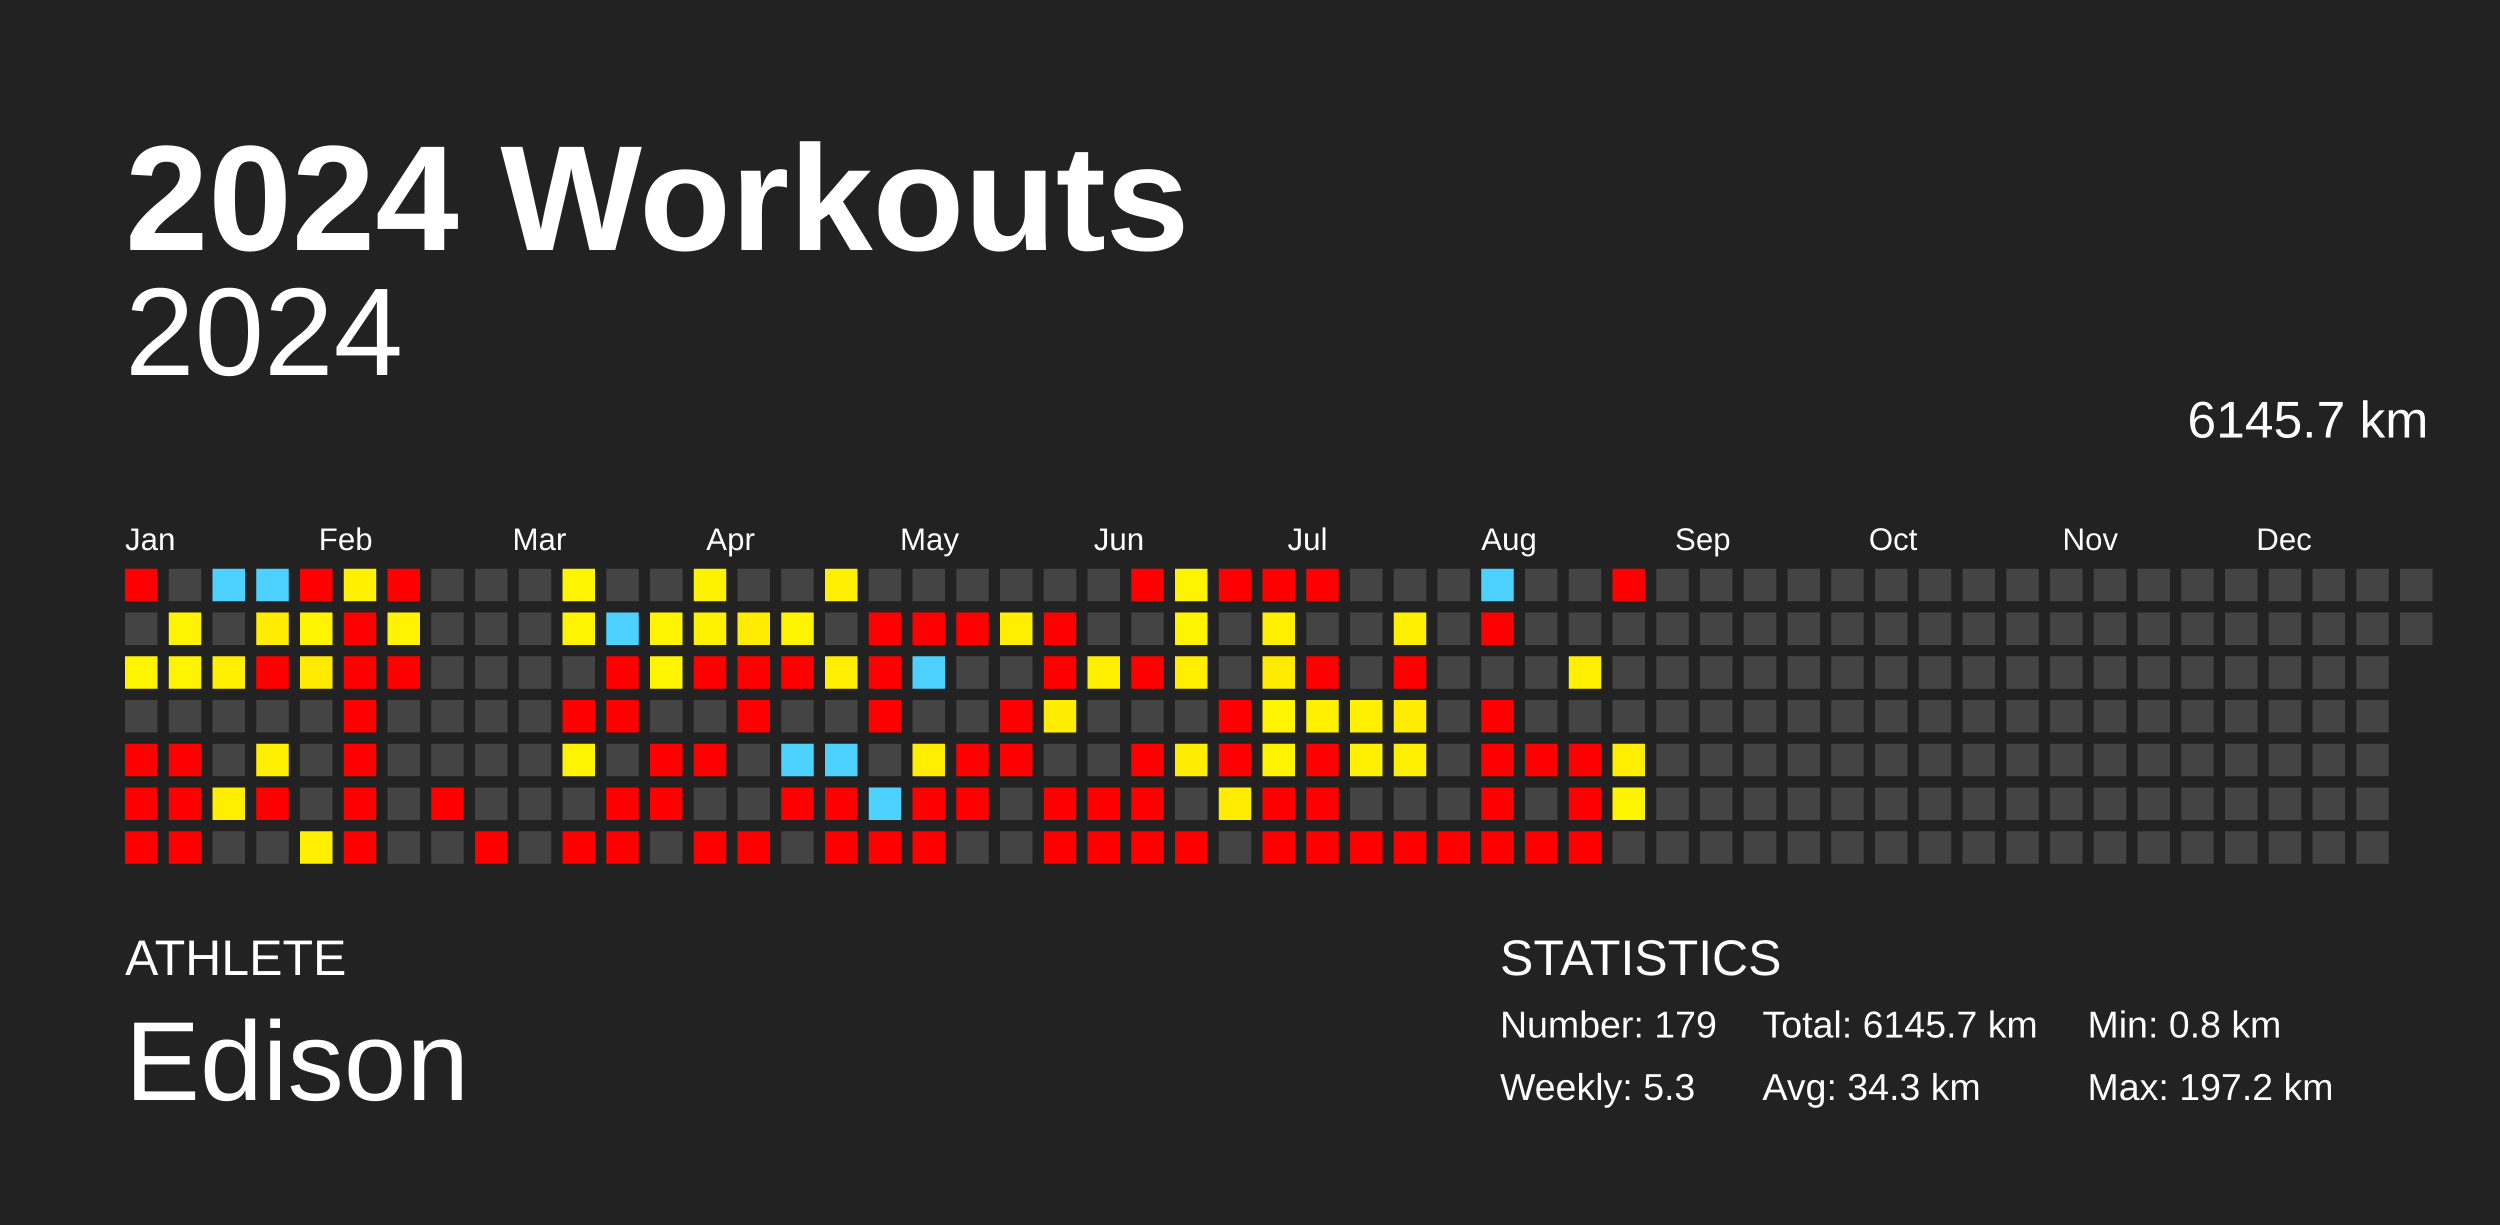
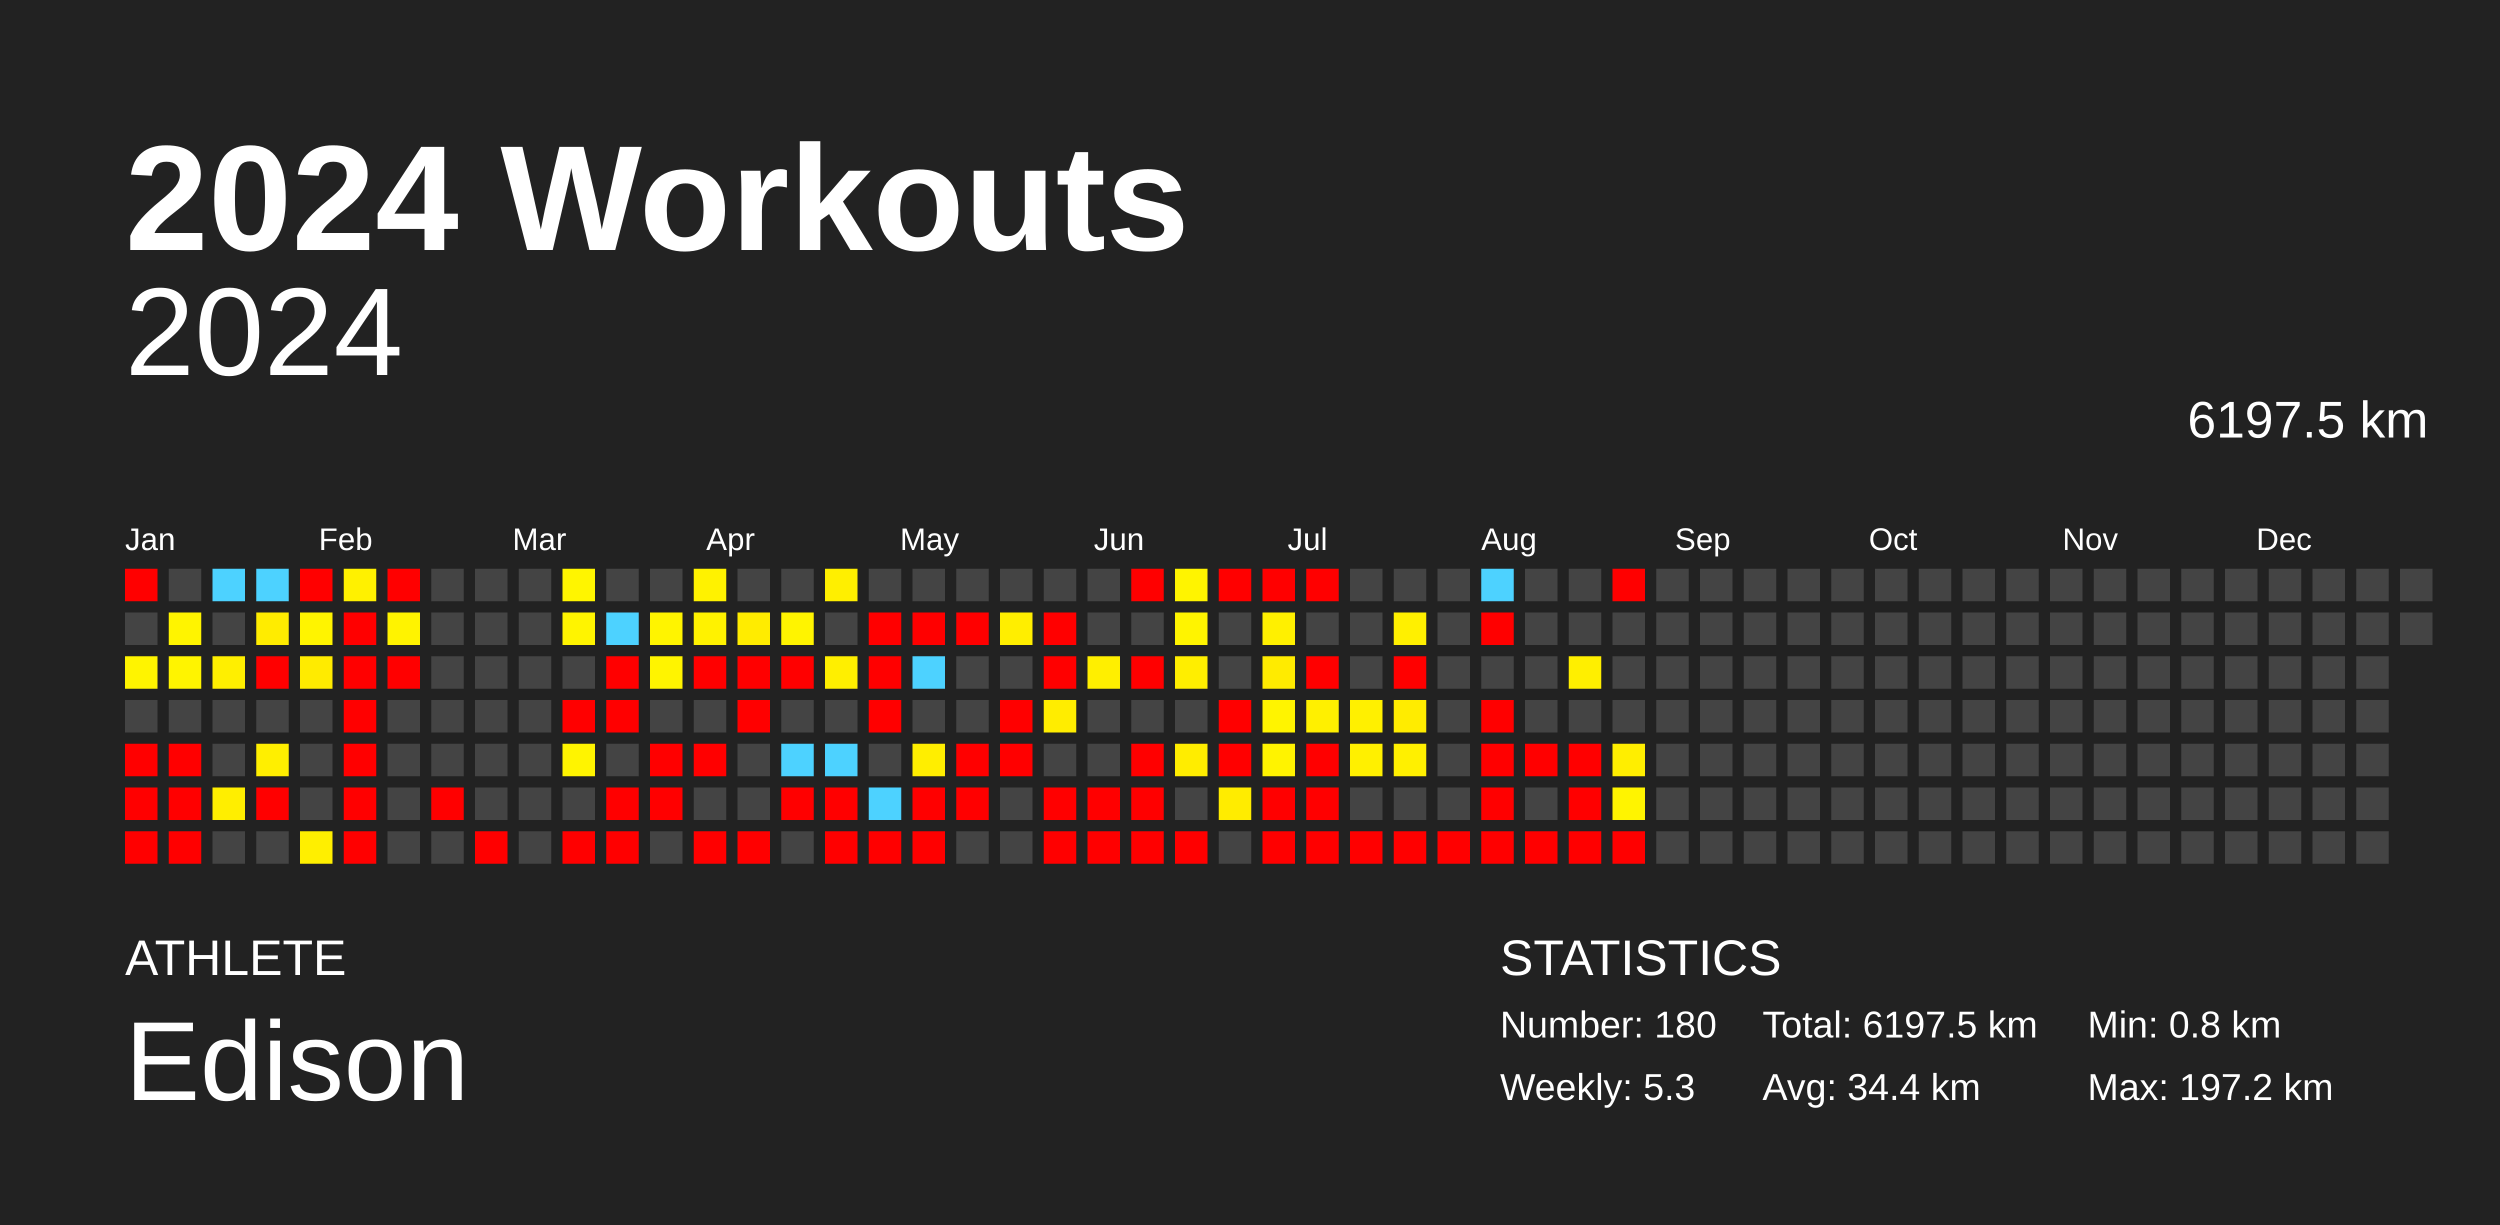
<svg xmlns="http://www.w3.org/2000/svg" baseProfile="full" height="98mm" version="1.1" viewBox="0,0,200,98" width="200mm">
  <defs />
  <rect fill="#222222" height="98" width="200" x="0" y="0" />
  <text fill="#FFFFFF" style="font-size:12px; font-family:Arial; font-weight:bold;" x="10" y="20">2024 Workouts</text>
  <text fill="#FFFFFF" style="font-size:4px; font-family:Arial" x="10" y="78">ATHLETE</text>
  <text fill="#FFFFFF" style="font-size:9px; font-family:Arial" x="10" y="88">Edison</text>
  <text fill="#FFFFFF" style="font-size:4px; font-family:Arial" x="120" y="78">STATISTICS</text>
-   <text fill="#FFFFFF" style="font-size:3px; font-family:Arial" x="120" y="83">Number: 179</text>
+   <text fill="#FFFFFF" style="font-size:3px; font-family:Arial" x="120" y="83">Number: 180</text>
  <text fill="#FFFFFF" style="font-size:3px; font-family:Arial" x="120" y="88">Weekly: 5.3</text>
-   <text fill="#FFFFFF" style="font-size:3px; font-family:Arial" x="141" y="83">Total: 6145.7 km</text>
-   <text fill="#FFFFFF" style="font-size:3px; font-family:Arial" x="141" y="88">Avg: 34.3 km</text>
+   <text fill="#FFFFFF" style="font-size:3px; font-family:Arial" x="141" y="83">Total: 6197.5 km</text>
+   <text fill="#FFFFFF" style="font-size:3px; font-family:Arial" x="141" y="88">Avg: 34.4 km</text>
  <text fill="#FFFFFF" style="font-size:3px; font-family:Arial" x="167" y="83">Min: 0.8 km</text>
  <text fill="#FFFFFF" style="font-size:3px; font-family:Arial" x="167" y="88">Max: 197.2 km</text>
  <text alignment-baseline="hanging" fill="#FFFFFF" style="font-size:10.0px; font-family:Arial;" x="10" y="30">2024</text>
-   <text alignment-baseline="hanging" fill="#FFFFFF" style="font-size:4.125px; font-family:Arial;" x="175" y="35">6145.7 km</text>
+   <text alignment-baseline="hanging" fill="#FFFFFF" style="font-size:4.125px; font-family:Arial;" x="175" y="35">6197.5 km</text>
  <text fill="#FFFFFF" style="font-size:2.5px; font-family:Arial" x="10.0" y="44">Jan</text>
  <text fill="#FFFFFF" style="font-size:2.5px; font-family:Arial" x="25.5" y="44">Feb</text>
  <text fill="#FFFFFF" style="font-size:2.5px; font-family:Arial" x="41.0" y="44">Mar</text>
  <text fill="#FFFFFF" style="font-size:2.5px; font-family:Arial" x="56.5" y="44">Apr</text>
  <text fill="#FFFFFF" style="font-size:2.5px; font-family:Arial" x="72.0" y="44">May</text>
  <text fill="#FFFFFF" style="font-size:2.5px; font-family:Arial" x="87.5" y="44">Jun</text>
  <text fill="#FFFFFF" style="font-size:2.5px; font-family:Arial" x="103.0" y="44">Jul</text>
  <text fill="#FFFFFF" style="font-size:2.5px; font-family:Arial" x="118.5" y="44">Aug</text>
  <text fill="#FFFFFF" style="font-size:2.5px; font-family:Arial" x="134.0" y="44">Sep</text>
  <text fill="#FFFFFF" style="font-size:2.5px; font-family:Arial" x="149.5" y="44">Oct</text>
  <text fill="#FFFFFF" style="font-size:2.5px; font-family:Arial" x="165.0" y="44">Nov</text>
  <text fill="#FFFFFF" style="font-size:2.5px; font-family:Arial" x="180.5" y="44">Dec</text>
  <rect fill="red" height="2.6" width="2.6" x="10.0" y="45.5" />
  <rect fill="#444444" height="2.6" width="2.6" x="10.0" y="49.0" />
  <rect fill="#fff400" height="2.6" width="2.6" x="10.0" y="52.5" />
  <rect fill="#444444" height="2.6" width="2.6" x="10.0" y="56.0" />
  <rect fill="red" height="2.6" width="2.6" x="10.0" y="59.5" />
  <rect fill="red" height="2.6" width="2.6" x="10.0" y="63.0" />
  <rect fill="red" height="2.6" width="2.6" x="10.0" y="66.5" />
  <rect fill="#444444" height="2.6" width="2.6" x="13.5" y="45.5" />
  <rect fill="#fff400" height="2.6" width="2.6" x="13.5" y="49.0" />
  <rect fill="#fff400" height="2.6" width="2.6" x="13.5" y="52.5" />
  <rect fill="#444444" height="2.6" width="2.6" x="13.5" y="56.0" />
  <rect fill="red" height="2.6" width="2.6" x="13.5" y="59.5" />
  <rect fill="red" height="2.6" width="2.6" x="13.5" y="63.0" />
  <rect fill="red" height="2.6" width="2.6" x="13.5" y="66.5" />
  <rect fill="#4dd2ff" height="2.6" width="2.6" x="17.0" y="45.5" />
  <rect fill="#444444" height="2.6" width="2.6" x="17.0" y="49.0" />
  <rect fill="#ffef00" height="2.6" width="2.6" x="17.0" y="52.5" />
  <rect fill="#444444" height="2.6" width="2.6" x="17.0" y="56.0" />
  <rect fill="#444444" height="2.6" width="2.6" x="17.0" y="59.5" />
  <rect fill="#ffee00" height="2.6" width="2.6" x="17.0" y="63.0" />
  <rect fill="#444444" height="2.6" width="2.6" x="17.0" y="66.5" />
  <rect fill="#4dd2ff" height="2.6" width="2.6" x="20.5" y="45.5" />
  <rect fill="#ffec00" height="2.6" width="2.6" x="20.5" y="49.0" />
  <rect fill="red" height="2.6" width="2.6" x="20.5" y="52.5" />
  <rect fill="#444444" height="2.6" width="2.6" x="20.5" y="56.0" />
  <rect fill="#ffef00" height="2.6" width="2.6" x="20.5" y="59.5" />
  <rect fill="red" height="2.6" width="2.6" x="20.5" y="63.0" />
  <rect fill="#444444" height="2.6" width="2.6" x="20.5" y="66.5" />
  <rect fill="red" height="2.6" width="2.6" x="24.0" y="45.5" />
  <rect fill="#fff400" height="2.6" width="2.6" x="24.0" y="49.0" />
  <rect fill="#ffeb00" height="2.6" width="2.6" x="24.0" y="52.5" />
  <rect fill="#444444" height="2.6" width="2.6" x="24.0" y="56.0" />
  <rect fill="#444444" height="2.6" width="2.6" x="24.0" y="59.5" />
  <rect fill="#444444" height="2.6" width="2.6" x="24.0" y="63.0" />
  <rect fill="#ffef00" height="2.6" width="2.6" x="24.0" y="66.5" />
  <rect fill="#fff100" height="2.6" width="2.6" x="27.5" y="45.5" />
  <rect fill="red" height="2.6" width="2.6" x="27.5" y="49.0" />
  <rect fill="red" height="2.6" width="2.6" x="27.5" y="52.5" />
  <rect fill="red" height="2.6" width="2.6" x="27.5" y="56.0" />
  <rect fill="red" height="2.6" width="2.6" x="27.5" y="59.5" />
  <rect fill="red" height="2.6" width="2.6" x="27.5" y="63.0" />
  <rect fill="red" height="2.6" width="2.6" x="27.5" y="66.5" />
  <rect fill="red" height="2.6" width="2.6" x="31.0" y="45.5" />
  <rect fill="#fff300" height="2.6" width="2.6" x="31.0" y="49.0" />
  <rect fill="red" height="2.6" width="2.6" x="31.0" y="52.5" />
  <rect fill="#444444" height="2.6" width="2.6" x="31.0" y="56.0" />
  <rect fill="#444444" height="2.6" width="2.6" x="31.0" y="59.5" />
  <rect fill="#444444" height="2.6" width="2.6" x="31.0" y="63.0" />
  <rect fill="#444444" height="2.6" width="2.6" x="31.0" y="66.5" />
  <rect fill="#444444" height="2.6" width="2.6" x="34.5" y="45.5" />
  <rect fill="#444444" height="2.6" width="2.6" x="34.5" y="49.0" />
  <rect fill="#444444" height="2.6" width="2.6" x="34.5" y="52.5" />
  <rect fill="#444444" height="2.6" width="2.6" x="34.5" y="56.0" />
  <rect fill="#444444" height="2.6" width="2.6" x="34.5" y="59.5" />
  <rect fill="red" height="2.6" width="2.6" x="34.5" y="63.0" />
  <rect fill="#444444" height="2.6" width="2.6" x="34.5" y="66.5" />
  <rect fill="#444444" height="2.6" width="2.6" x="38.0" y="45.5" />
  <rect fill="#444444" height="2.6" width="2.6" x="38.0" y="49.0" />
  <rect fill="#444444" height="2.6" width="2.6" x="38.0" y="52.5" />
  <rect fill="#444444" height="2.6" width="2.6" x="38.0" y="56.0" />
  <rect fill="#444444" height="2.6" width="2.6" x="38.0" y="59.5" />
  <rect fill="#444444" height="2.6" width="2.6" x="38.0" y="63.0" />
  <rect fill="red" height="2.6" width="2.6" x="38.0" y="66.5" />
  <rect fill="#444444" height="2.6" width="2.6" x="41.5" y="45.5" />
  <rect fill="#444444" height="2.6" width="2.6" x="41.5" y="49.0" />
  <rect fill="#444444" height="2.6" width="2.6" x="41.5" y="52.5" />
  <rect fill="#444444" height="2.6" width="2.6" x="41.5" y="56.0" />
  <rect fill="#444444" height="2.6" width="2.6" x="41.5" y="59.5" />
  <rect fill="#444444" height="2.6" width="2.6" x="41.5" y="63.0" />
  <rect fill="#444444" height="2.6" width="2.6" x="41.5" y="66.5" />
  <rect fill="#fff500" height="2.6" width="2.6" x="45.0" y="45.5" />
  <rect fill="#fff400" height="2.6" width="2.6" x="45.0" y="49.0" />
  <rect fill="#444444" height="2.6" width="2.6" x="45.0" y="52.5" />
  <rect fill="red" height="2.6" width="2.6" x="45.0" y="56.0" />
  <rect fill="#fff400" height="2.6" width="2.6" x="45.0" y="59.5" />
  <rect fill="#444444" height="2.6" width="2.6" x="45.0" y="63.0" />
  <rect fill="red" height="2.6" width="2.6" x="45.0" y="66.5" />
  <rect fill="#444444" height="2.6" width="2.6" x="48.5" y="45.5" />
  <rect fill="#4dd2ff" height="2.6" width="2.6" x="48.5" y="49.0" />
  <rect fill="red" height="2.6" width="2.6" x="48.5" y="52.5" />
  <rect fill="red" height="2.6" width="2.6" x="48.5" y="56.0" />
  <rect fill="#444444" height="2.6" width="2.6" x="48.5" y="59.5" />
  <rect fill="red" height="2.6" width="2.6" x="48.5" y="63.0" />
  <rect fill="red" height="2.6" width="2.6" x="48.5" y="66.5" />
  <rect fill="#444444" height="2.6" width="2.6" x="52.0" y="45.5" />
  <rect fill="#fff400" height="2.6" width="2.6" x="52.0" y="49.0" />
  <rect fill="#fff400" height="2.6" width="2.6" x="52.0" y="52.5" />
  <rect fill="#444444" height="2.6" width="2.6" x="52.0" y="56.0" />
  <rect fill="red" height="2.6" width="2.6" x="52.0" y="59.5" />
  <rect fill="red" height="2.6" width="2.6" x="52.0" y="63.0" />
  <rect fill="#444444" height="2.6" width="2.6" x="52.0" y="66.5" />
  <rect fill="#fff200" height="2.6" width="2.6" x="55.5" y="45.5" />
  <rect fill="#fff200" height="2.6" width="2.6" x="55.5" y="49.0" />
  <rect fill="red" height="2.6" width="2.6" x="55.5" y="52.5" />
  <rect fill="#444444" height="2.6" width="2.6" x="55.5" y="56.0" />
  <rect fill="red" height="2.6" width="2.6" x="55.5" y="59.5" />
  <rect fill="#444444" height="2.6" width="2.6" x="55.5" y="63.0" />
  <rect fill="red" height="2.6" width="2.6" x="55.5" y="66.5" />
  <rect fill="#444444" height="2.6" width="2.6" x="59.0" y="45.5" />
  <rect fill="#ffec00" height="2.6" width="2.6" x="59.0" y="49.0" />
  <rect fill="red" height="2.6" width="2.6" x="59.0" y="52.5" />
  <rect fill="red" height="2.6" width="2.6" x="59.0" y="56.0" />
  <rect fill="#444444" height="2.6" width="2.6" x="59.0" y="59.5" />
  <rect fill="#444444" height="2.6" width="2.6" x="59.0" y="63.0" />
  <rect fill="red" height="2.6" width="2.6" x="59.0" y="66.5" />
  <rect fill="#444444" height="2.6" width="2.6" x="62.5" y="45.5" />
  <rect fill="#fff400" height="2.6" width="2.6" x="62.5" y="49.0" />
  <rect fill="red" height="2.6" width="2.6" x="62.5" y="52.5" />
  <rect fill="#444444" height="2.6" width="2.6" x="62.5" y="56.0" />
  <rect fill="#4dd2ff" height="2.6" width="2.6" x="62.5" y="59.5" />
  <rect fill="red" height="2.6" width="2.6" x="62.5" y="63.0" />
  <rect fill="#444444" height="2.6" width="2.6" x="62.5" y="66.5" />
  <rect fill="#ffef00" height="2.6" width="2.6" x="66.0" y="45.5" />
  <rect fill="#444444" height="2.6" width="2.6" x="66.0" y="49.0" />
  <rect fill="#ffef00" height="2.6" width="2.6" x="66.0" y="52.5" />
  <rect fill="#444444" height="2.6" width="2.6" x="66.0" y="56.0" />
  <rect fill="#4dd2ff" height="2.6" width="2.6" x="66.0" y="59.5" />
  <rect fill="red" height="2.6" width="2.6" x="66.0" y="63.0" />
  <rect fill="red" height="2.6" width="2.6" x="66.0" y="66.5" />
  <rect fill="#444444" height="2.6" width="2.6" x="69.5" y="45.5" />
  <rect fill="red" height="2.6" width="2.6" x="69.5" y="49.0" />
  <rect fill="red" height="2.6" width="2.6" x="69.5" y="52.5" />
  <rect fill="red" height="2.6" width="2.6" x="69.5" y="56.0" />
  <rect fill="#444444" height="2.6" width="2.6" x="69.5" y="59.5" />
  <rect fill="#4dd2ff" height="2.6" width="2.6" x="69.5" y="63.0" />
  <rect fill="red" height="2.6" width="2.6" x="69.5" y="66.5" />
  <rect fill="#444444" height="2.6" width="2.6" x="73.0" y="45.5" />
  <rect fill="red" height="2.6" width="2.6" x="73.0" y="49.0" />
  <rect fill="#4dd2ff" height="2.6" width="2.6" x="73.0" y="52.5" />
  <rect fill="#444444" height="2.6" width="2.6" x="73.0" y="56.0" />
  <rect fill="#ffee00" height="2.6" width="2.6" x="73.0" y="59.5" />
  <rect fill="red" height="2.6" width="2.6" x="73.0" y="63.0" />
  <rect fill="red" height="2.6" width="2.6" x="73.0" y="66.5" />
  <rect fill="#444444" height="2.6" width="2.6" x="76.5" y="45.5" />
  <rect fill="red" height="2.6" width="2.6" x="76.5" y="49.0" />
  <rect fill="#444444" height="2.6" width="2.6" x="76.5" y="52.5" />
  <rect fill="#444444" height="2.6" width="2.6" x="76.5" y="56.0" />
  <rect fill="red" height="2.6" width="2.6" x="76.5" y="59.5" />
  <rect fill="red" height="2.6" width="2.6" x="76.5" y="63.0" />
  <rect fill="#444444" height="2.6" width="2.6" x="76.5" y="66.5" />
  <rect fill="#444444" height="2.6" width="2.6" x="80.0" y="45.5" />
  <rect fill="#ffee00" height="2.6" width="2.6" x="80.0" y="49.0" />
  <rect fill="#444444" height="2.6" width="2.6" x="80.0" y="52.5" />
  <rect fill="red" height="2.6" width="2.6" x="80.0" y="56.0" />
  <rect fill="red" height="2.6" width="2.6" x="80.0" y="59.5" />
  <rect fill="#444444" height="2.6" width="2.6" x="80.0" y="63.0" />
  <rect fill="#444444" height="2.6" width="2.6" x="80.0" y="66.5" />
  <rect fill="#444444" height="2.6" width="2.6" x="83.5" y="45.5" />
  <rect fill="red" height="2.6" width="2.6" x="83.5" y="49.0" />
  <rect fill="red" height="2.6" width="2.6" x="83.5" y="52.5" />
  <rect fill="#ffed00" height="2.6" width="2.6" x="83.5" y="56.0" />
  <rect fill="#444444" height="2.6" width="2.6" x="83.5" y="59.5" />
  <rect fill="red" height="2.6" width="2.6" x="83.5" y="63.0" />
  <rect fill="red" height="2.6" width="2.6" x="83.5" y="66.5" />
  <rect fill="#444444" height="2.6" width="2.6" x="87.0" y="45.5" />
  <rect fill="#444444" height="2.6" width="2.6" x="87.0" y="49.0" />
  <rect fill="#ffef00" height="2.6" width="2.6" x="87.0" y="52.5" />
  <rect fill="#444444" height="2.6" width="2.6" x="87.0" y="56.0" />
  <rect fill="#444444" height="2.6" width="2.6" x="87.0" y="59.5" />
  <rect fill="red" height="2.6" width="2.6" x="87.0" y="63.0" />
  <rect fill="red" height="2.6" width="2.6" x="87.0" y="66.5" />
  <rect fill="red" height="2.6" width="2.6" x="90.5" y="45.5" />
  <rect fill="#444444" height="2.6" width="2.6" x="90.5" y="49.0" />
  <rect fill="red" height="2.6" width="2.6" x="90.5" y="52.5" />
  <rect fill="#444444" height="2.6" width="2.6" x="90.5" y="56.0" />
  <rect fill="red" height="2.6" width="2.6" x="90.5" y="59.5" />
  <rect fill="red" height="2.6" width="2.6" x="90.5" y="63.0" />
  <rect fill="red" height="2.6" width="2.6" x="90.5" y="66.5" />
  <rect fill="#fff400" height="2.6" width="2.6" x="94.0" y="45.5" />
  <rect fill="#fff400" height="2.6" width="2.6" x="94.0" y="49.0" />
  <rect fill="#ffee00" height="2.6" width="2.6" x="94.0" y="52.5" />
  <rect fill="#444444" height="2.6" width="2.6" x="94.0" y="56.0" />
  <rect fill="#ffed00" height="2.6" width="2.6" x="94.0" y="59.5" />
  <rect fill="#444444" height="2.6" width="2.6" x="94.0" y="63.0" />
  <rect fill="red" height="2.6" width="2.6" x="94.0" y="66.5" />
  <rect fill="red" height="2.6" width="2.6" x="97.5" y="45.5" />
  <rect fill="#444444" height="2.6" width="2.6" x="97.5" y="49.0" />
  <rect fill="#444444" height="2.6" width="2.6" x="97.5" y="52.5" />
  <rect fill="red" height="2.6" width="2.6" x="97.5" y="56.0" />
  <rect fill="red" height="2.6" width="2.6" x="97.5" y="59.5" />
  <rect fill="#ffec00" height="2.6" width="2.6" x="97.5" y="63.0" />
  <rect fill="#444444" height="2.6" width="2.6" x="97.5" y="66.5" />
  <rect fill="red" height="2.6" width="2.6" x="101.0" y="45.5" />
  <rect fill="#fff000" height="2.6" width="2.6" x="101.0" y="49.0" />
  <rect fill="#ffeb00" height="2.6" width="2.6" x="101.0" y="52.5" />
  <rect fill="#fff400" height="2.6" width="2.6" x="101.0" y="56.0" />
  <rect fill="#fff300" height="2.6" width="2.6" x="101.0" y="59.5" />
  <rect fill="red" height="2.6" width="2.6" x="101.0" y="63.0" />
  <rect fill="red" height="2.6" width="2.6" x="101.0" y="66.5" />
  <rect fill="red" height="2.6" width="2.6" x="104.5" y="45.5" />
  <rect fill="#444444" height="2.6" width="2.6" x="104.5" y="49.0" />
  <rect fill="red" height="2.6" width="2.6" x="104.5" y="52.5" />
  <rect fill="#fff000" height="2.6" width="2.6" x="104.5" y="56.0" />
  <rect fill="red" height="2.6" width="2.6" x="104.5" y="59.5" />
  <rect fill="red" height="2.6" width="2.6" x="104.5" y="63.0" />
  <rect fill="red" height="2.6" width="2.6" x="104.5" y="66.5" />
  <rect fill="#444444" height="2.6" width="2.6" x="108.0" y="45.5" />
  <rect fill="#444444" height="2.6" width="2.6" x="108.0" y="49.0" />
  <rect fill="#444444" height="2.6" width="2.6" x="108.0" y="52.5" />
  <rect fill="#fff000" height="2.6" width="2.6" x="108.0" y="56.0" />
  <rect fill="#fff000" height="2.6" width="2.6" x="108.0" y="59.5" />
  <rect fill="#444444" height="2.6" width="2.6" x="108.0" y="63.0" />
  <rect fill="red" height="2.6" width="2.6" x="108.0" y="66.5" />
  <rect fill="#444444" height="2.6" width="2.6" x="111.5" y="45.5" />
  <rect fill="#fff000" height="2.6" width="2.6" x="111.5" y="49.0" />
  <rect fill="red" height="2.6" width="2.6" x="111.5" y="52.5" />
  <rect fill="#ffec00" height="2.6" width="2.6" x="111.5" y="56.0" />
  <rect fill="#fff000" height="2.6" width="2.6" x="111.5" y="59.5" />
  <rect fill="#444444" height="2.6" width="2.6" x="111.5" y="63.0" />
  <rect fill="red" height="2.6" width="2.6" x="111.5" y="66.5" />
  <rect fill="#444444" height="2.6" width="2.6" x="115.0" y="45.5" />
  <rect fill="#444444" height="2.6" width="2.6" x="115.0" y="49.0" />
  <rect fill="#444444" height="2.6" width="2.6" x="115.0" y="52.5" />
  <rect fill="#444444" height="2.6" width="2.6" x="115.0" y="56.0" />
  <rect fill="#444444" height="2.6" width="2.6" x="115.0" y="59.5" />
  <rect fill="#444444" height="2.6" width="2.6" x="115.0" y="63.0" />
  <rect fill="red" height="2.6" width="2.6" x="115.0" y="66.5" />
  <rect fill="#4dd2ff" height="2.6" width="2.6" x="118.5" y="45.5" />
  <rect fill="red" height="2.6" width="2.6" x="118.5" y="49.0" />
  <rect fill="#444444" height="2.6" width="2.6" x="118.5" y="52.5" />
  <rect fill="red" height="2.6" width="2.6" x="118.5" y="56.0" />
  <rect fill="red" height="2.6" width="2.6" x="118.5" y="59.5" />
  <rect fill="red" height="2.6" width="2.6" x="118.5" y="63.0" />
  <rect fill="red" height="2.6" width="2.6" x="118.5" y="66.5" />
  <rect fill="#444444" height="2.6" width="2.6" x="122.0" y="45.5" />
  <rect fill="#444444" height="2.6" width="2.6" x="122.0" y="49.0" />
  <rect fill="#444444" height="2.6" width="2.6" x="122.0" y="52.5" />
  <rect fill="#444444" height="2.6" width="2.6" x="122.0" y="56.0" />
  <rect fill="red" height="2.6" width="2.6" x="122.0" y="59.5" />
  <rect fill="#444444" height="2.6" width="2.6" x="122.0" y="63.0" />
  <rect fill="red" height="2.6" width="2.6" x="122.0" y="66.5" />
  <rect fill="#444444" height="2.6" width="2.6" x="125.5" y="45.5" />
  <rect fill="#444444" height="2.6" width="2.6" x="125.5" y="49.0" />
  <rect fill="#ffef00" height="2.6" width="2.6" x="125.5" y="52.5" />
  <rect fill="#444444" height="2.6" width="2.6" x="125.5" y="56.0" />
  <rect fill="red" height="2.6" width="2.6" x="125.5" y="59.5" />
  <rect fill="red" height="2.6" width="2.6" x="125.5" y="63.0" />
  <rect fill="red" height="2.6" width="2.6" x="125.5" y="66.5" />
  <rect fill="red" height="2.6" width="2.6" x="129.0" y="45.5" />
  <rect fill="#444444" height="2.6" width="2.6" x="129.0" y="49.0" />
  <rect fill="#444444" height="2.6" width="2.6" x="129.0" y="52.5" />
  <rect fill="#444444" height="2.6" width="2.6" x="129.0" y="56.0" />
  <rect fill="#ffee00" height="2.6" width="2.6" x="129.0" y="59.5" />
  <rect fill="#fff400" height="2.6" width="2.6" x="129.0" y="63.0" />
-   <rect fill="#444444" height="2.6" width="2.6" x="129.0" y="66.5" />
+   <rect fill="red" height="2.6" width="2.6" x="129.0" y="66.5" />
  <rect fill="#444444" height="2.6" width="2.6" x="132.5" y="45.5" />
  <rect fill="#444444" height="2.6" width="2.6" x="132.5" y="49.0" />
  <rect fill="#444444" height="2.6" width="2.6" x="132.5" y="52.5" />
  <rect fill="#444444" height="2.6" width="2.6" x="132.5" y="56.0" />
  <rect fill="#444444" height="2.6" width="2.6" x="132.5" y="59.5" />
  <rect fill="#444444" height="2.6" width="2.6" x="132.5" y="63.0" />
  <rect fill="#444444" height="2.6" width="2.6" x="132.5" y="66.5" />
  <rect fill="#444444" height="2.6" width="2.6" x="136.0" y="45.5" />
  <rect fill="#444444" height="2.6" width="2.6" x="136.0" y="49.0" />
  <rect fill="#444444" height="2.6" width="2.6" x="136.0" y="52.5" />
  <rect fill="#444444" height="2.6" width="2.6" x="136.0" y="56.0" />
  <rect fill="#444444" height="2.6" width="2.6" x="136.0" y="59.5" />
  <rect fill="#444444" height="2.6" width="2.6" x="136.0" y="63.0" />
  <rect fill="#444444" height="2.6" width="2.6" x="136.0" y="66.5" />
  <rect fill="#444444" height="2.6" width="2.6" x="139.5" y="45.5" />
  <rect fill="#444444" height="2.6" width="2.6" x="139.5" y="49.0" />
  <rect fill="#444444" height="2.6" width="2.6" x="139.5" y="52.5" />
  <rect fill="#444444" height="2.6" width="2.6" x="139.5" y="56.0" />
  <rect fill="#444444" height="2.6" width="2.6" x="139.5" y="59.5" />
  <rect fill="#444444" height="2.6" width="2.6" x="139.5" y="63.0" />
  <rect fill="#444444" height="2.6" width="2.6" x="139.5" y="66.5" />
  <rect fill="#444444" height="2.6" width="2.6" x="143.0" y="45.5" />
  <rect fill="#444444" height="2.6" width="2.6" x="143.0" y="49.0" />
  <rect fill="#444444" height="2.6" width="2.6" x="143.0" y="52.5" />
  <rect fill="#444444" height="2.6" width="2.6" x="143.0" y="56.0" />
  <rect fill="#444444" height="2.6" width="2.6" x="143.0" y="59.5" />
  <rect fill="#444444" height="2.6" width="2.6" x="143.0" y="63.0" />
  <rect fill="#444444" height="2.6" width="2.6" x="143.0" y="66.5" />
  <rect fill="#444444" height="2.6" width="2.6" x="146.5" y="45.5" />
  <rect fill="#444444" height="2.6" width="2.6" x="146.5" y="49.0" />
  <rect fill="#444444" height="2.6" width="2.6" x="146.5" y="52.5" />
  <rect fill="#444444" height="2.6" width="2.6" x="146.5" y="56.0" />
  <rect fill="#444444" height="2.6" width="2.6" x="146.5" y="59.5" />
  <rect fill="#444444" height="2.6" width="2.6" x="146.5" y="63.0" />
  <rect fill="#444444" height="2.6" width="2.6" x="146.5" y="66.5" />
  <rect fill="#444444" height="2.6" width="2.6" x="150.0" y="45.5" />
  <rect fill="#444444" height="2.6" width="2.6" x="150.0" y="49.0" />
  <rect fill="#444444" height="2.6" width="2.6" x="150.0" y="52.5" />
  <rect fill="#444444" height="2.6" width="2.6" x="150.0" y="56.0" />
  <rect fill="#444444" height="2.6" width="2.6" x="150.0" y="59.5" />
  <rect fill="#444444" height="2.6" width="2.6" x="150.0" y="63.0" />
  <rect fill="#444444" height="2.6" width="2.6" x="150.0" y="66.5" />
  <rect fill="#444444" height="2.6" width="2.6" x="153.5" y="45.5" />
  <rect fill="#444444" height="2.6" width="2.6" x="153.5" y="49.0" />
  <rect fill="#444444" height="2.6" width="2.6" x="153.5" y="52.5" />
  <rect fill="#444444" height="2.6" width="2.6" x="153.5" y="56.0" />
  <rect fill="#444444" height="2.6" width="2.6" x="153.5" y="59.5" />
  <rect fill="#444444" height="2.6" width="2.6" x="153.5" y="63.0" />
  <rect fill="#444444" height="2.6" width="2.6" x="153.5" y="66.5" />
  <rect fill="#444444" height="2.6" width="2.6" x="157.0" y="45.5" />
  <rect fill="#444444" height="2.6" width="2.6" x="157.0" y="49.0" />
  <rect fill="#444444" height="2.6" width="2.6" x="157.0" y="52.5" />
  <rect fill="#444444" height="2.6" width="2.6" x="157.0" y="56.0" />
  <rect fill="#444444" height="2.6" width="2.6" x="157.0" y="59.5" />
  <rect fill="#444444" height="2.6" width="2.6" x="157.0" y="63.0" />
  <rect fill="#444444" height="2.6" width="2.6" x="157.0" y="66.5" />
  <rect fill="#444444" height="2.6" width="2.6" x="160.5" y="45.5" />
  <rect fill="#444444" height="2.6" width="2.6" x="160.5" y="49.0" />
  <rect fill="#444444" height="2.6" width="2.6" x="160.5" y="52.5" />
  <rect fill="#444444" height="2.6" width="2.6" x="160.5" y="56.0" />
  <rect fill="#444444" height="2.6" width="2.6" x="160.5" y="59.5" />
  <rect fill="#444444" height="2.6" width="2.6" x="160.5" y="63.0" />
  <rect fill="#444444" height="2.6" width="2.6" x="160.5" y="66.5" />
  <rect fill="#444444" height="2.6" width="2.6" x="164.0" y="45.5" />
  <rect fill="#444444" height="2.6" width="2.6" x="164.0" y="49.0" />
  <rect fill="#444444" height="2.6" width="2.6" x="164.0" y="52.5" />
  <rect fill="#444444" height="2.6" width="2.6" x="164.0" y="56.0" />
  <rect fill="#444444" height="2.6" width="2.6" x="164.0" y="59.5" />
  <rect fill="#444444" height="2.6" width="2.6" x="164.0" y="63.0" />
  <rect fill="#444444" height="2.6" width="2.6" x="164.0" y="66.5" />
  <rect fill="#444444" height="2.6" width="2.6" x="167.5" y="45.5" />
  <rect fill="#444444" height="2.6" width="2.6" x="167.5" y="49.0" />
  <rect fill="#444444" height="2.6" width="2.6" x="167.5" y="52.5" />
  <rect fill="#444444" height="2.6" width="2.6" x="167.5" y="56.0" />
  <rect fill="#444444" height="2.6" width="2.6" x="167.5" y="59.5" />
  <rect fill="#444444" height="2.6" width="2.6" x="167.5" y="63.0" />
  <rect fill="#444444" height="2.6" width="2.6" x="167.5" y="66.5" />
  <rect fill="#444444" height="2.6" width="2.6" x="171.0" y="45.5" />
  <rect fill="#444444" height="2.6" width="2.6" x="171.0" y="49.0" />
  <rect fill="#444444" height="2.6" width="2.6" x="171.0" y="52.5" />
  <rect fill="#444444" height="2.6" width="2.6" x="171.0" y="56.0" />
  <rect fill="#444444" height="2.6" width="2.6" x="171.0" y="59.5" />
  <rect fill="#444444" height="2.6" width="2.6" x="171.0" y="63.0" />
  <rect fill="#444444" height="2.6" width="2.6" x="171.0" y="66.5" />
  <rect fill="#444444" height="2.6" width="2.6" x="174.5" y="45.5" />
  <rect fill="#444444" height="2.6" width="2.6" x="174.5" y="49.0" />
  <rect fill="#444444" height="2.6" width="2.6" x="174.5" y="52.5" />
  <rect fill="#444444" height="2.6" width="2.6" x="174.5" y="56.0" />
  <rect fill="#444444" height="2.6" width="2.6" x="174.5" y="59.5" />
  <rect fill="#444444" height="2.6" width="2.6" x="174.5" y="63.0" />
  <rect fill="#444444" height="2.6" width="2.6" x="174.5" y="66.5" />
  <rect fill="#444444" height="2.6" width="2.6" x="178.0" y="45.5" />
  <rect fill="#444444" height="2.6" width="2.6" x="178.0" y="49.0" />
  <rect fill="#444444" height="2.6" width="2.6" x="178.0" y="52.5" />
  <rect fill="#444444" height="2.6" width="2.6" x="178.0" y="56.0" />
  <rect fill="#444444" height="2.6" width="2.6" x="178.0" y="59.5" />
  <rect fill="#444444" height="2.6" width="2.6" x="178.0" y="63.0" />
  <rect fill="#444444" height="2.6" width="2.6" x="178.0" y="66.5" />
  <rect fill="#444444" height="2.6" width="2.6" x="181.5" y="45.5" />
  <rect fill="#444444" height="2.6" width="2.6" x="181.5" y="49.0" />
  <rect fill="#444444" height="2.6" width="2.6" x="181.5" y="52.5" />
  <rect fill="#444444" height="2.6" width="2.6" x="181.5" y="56.0" />
  <rect fill="#444444" height="2.6" width="2.6" x="181.5" y="59.5" />
  <rect fill="#444444" height="2.6" width="2.6" x="181.5" y="63.0" />
  <rect fill="#444444" height="2.6" width="2.6" x="181.5" y="66.5" />
  <rect fill="#444444" height="2.6" width="2.6" x="185.0" y="45.5" />
  <rect fill="#444444" height="2.6" width="2.6" x="185.0" y="49.0" />
  <rect fill="#444444" height="2.6" width="2.6" x="185.0" y="52.5" />
  <rect fill="#444444" height="2.6" width="2.6" x="185.0" y="56.0" />
  <rect fill="#444444" height="2.6" width="2.6" x="185.0" y="59.5" />
  <rect fill="#444444" height="2.6" width="2.6" x="185.0" y="63.0" />
  <rect fill="#444444" height="2.6" width="2.6" x="185.0" y="66.5" />
  <rect fill="#444444" height="2.6" width="2.6" x="188.5" y="45.5" />
  <rect fill="#444444" height="2.6" width="2.6" x="188.5" y="49.0" />
  <rect fill="#444444" height="2.6" width="2.6" x="188.5" y="52.5" />
  <rect fill="#444444" height="2.6" width="2.6" x="188.5" y="56.0" />
  <rect fill="#444444" height="2.6" width="2.6" x="188.5" y="59.5" />
  <rect fill="#444444" height="2.6" width="2.6" x="188.5" y="63.0" />
  <rect fill="#444444" height="2.6" width="2.6" x="188.5" y="66.5" />
  <rect fill="#444444" height="2.6" width="2.6" x="192.0" y="45.5" />
  <rect fill="#444444" height="2.6" width="2.6" x="192.0" y="49.0" />
</svg>
